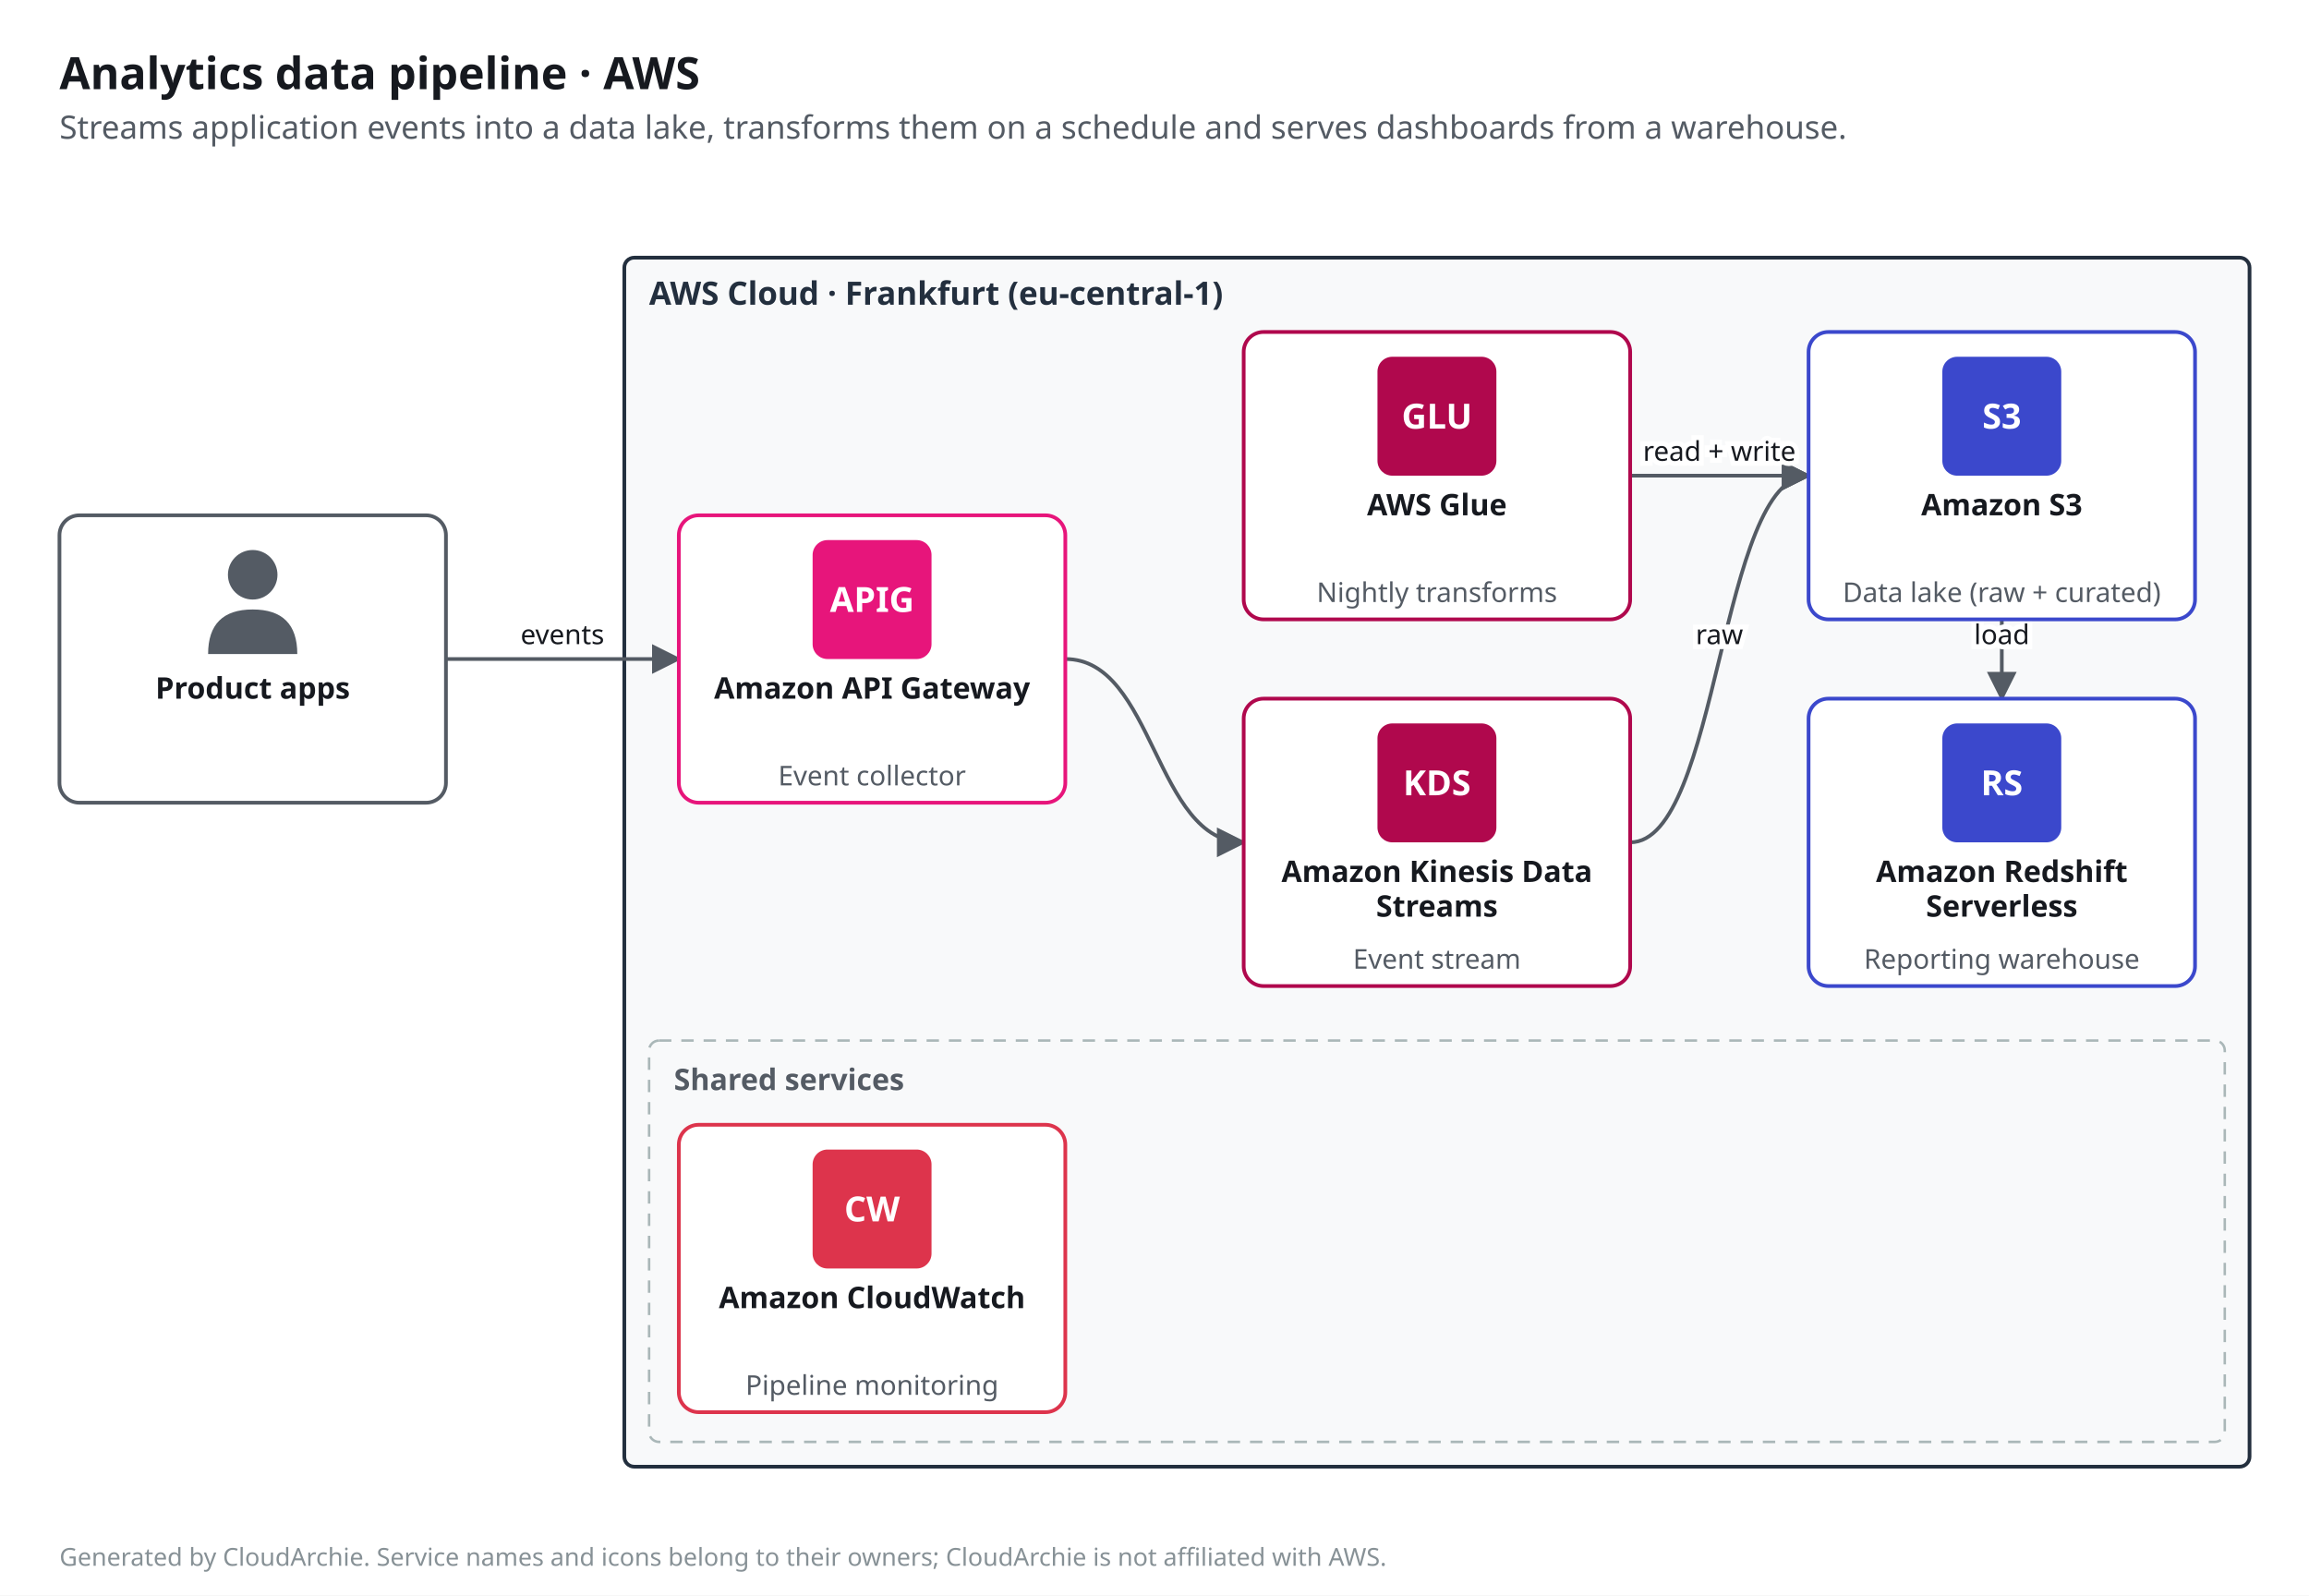
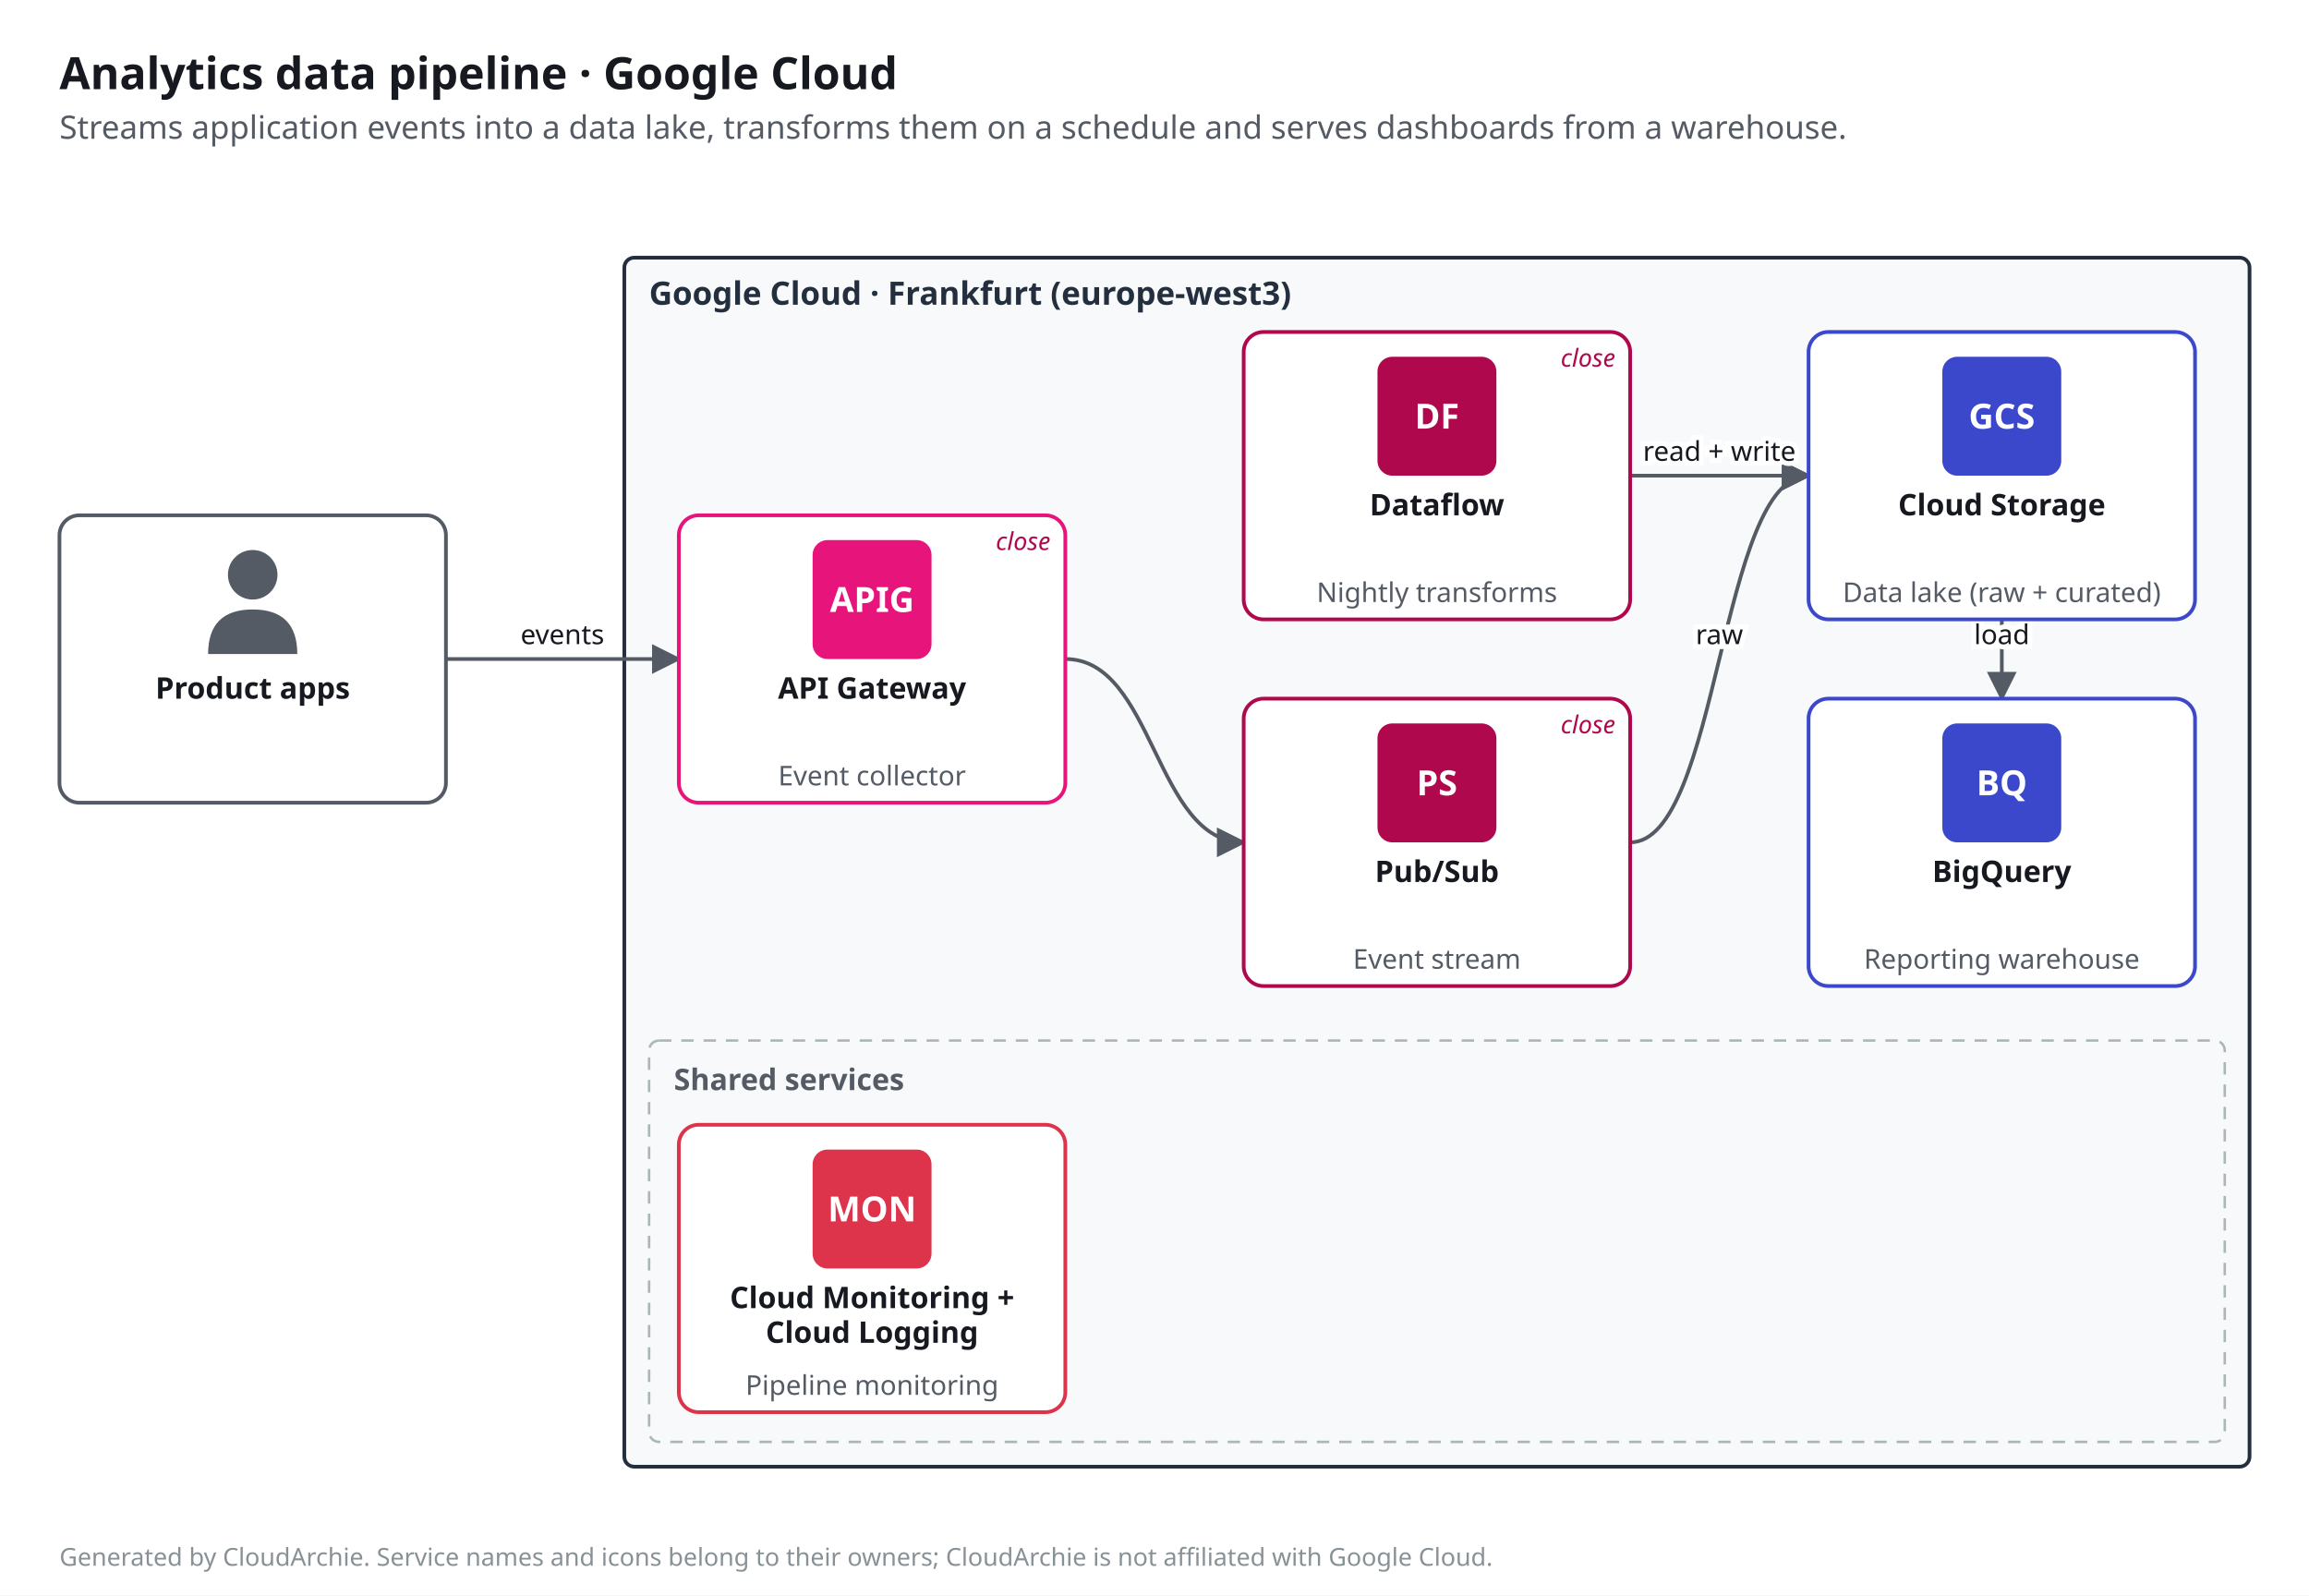
- <svg xmlns="http://www.w3.org/2000/svg" width="932" height="644" viewBox="0 0 932 644" role="img" aria-label="Analytics data pipeline on AWS">
+ <svg xmlns="http://www.w3.org/2000/svg" width="932" height="644" viewBox="0 0 932 644" role="img" aria-label="Analytics data pipeline on Google Cloud">
  <style>.bg{fill:#ffffff}
.title{font:600 18px sans-serif;fill:#16191f}
.subtitle{font:13px sans-serif;fill:#545b64}
.cloud{fill:#f8f9fa;stroke:#232f3e;stroke-width:1.5}
.cloud-label{font:600 13px sans-serif;fill:#232f3e}
.band{fill:none;stroke:#aab7b8;stroke-dasharray:5 4}
.band-label{font:600 12px sans-serif;fill:#545b64}
.node-box{fill:#ffffff;stroke-width:1.5}
.badge{font:700 14px sans-serif;fill:#ffffff}
.service{font:600 12px sans-serif;fill:#16191f}
.label{font:11px sans-serif;fill:#545b64}
.fidelity{font:italic 10px sans-serif;fill:#b0084d}
.edge{fill:none;stroke:#545b64;stroke-width:1.5}
.edge-label{font:11px sans-serif;fill:#16191f;paint-order:stroke;stroke:#ffffff;stroke-width:4}
.footer{font:10px sans-serif;fill:#879196}</style>
  <defs>
    <marker id="arrow" viewBox="0 0 10 10" refX="9" refY="5" markerWidth="8" markerHeight="8" orient="auto-start-reverse">
      <path d="M0,0 L10,5 L0,10 z" fill="#545b64" />
    </marker>
  </defs>
  <rect class="bg" width="932" height="644" />
-   <text class="title" x="24" y="36">Analytics data pipeline · AWS</text>
+   <text class="title" x="24" y="36">Analytics data pipeline · Google Cloud</text>
  <text class="subtitle" x="24" y="56">Streams application events into a data lake, transforms them on a schedule and serves dashboards from a warehouse.</text>
  <rect class="cloud" x="252" y="104" width="656" height="488" rx="4" />
-   <text class="cloud-label" x="262" y="123">AWS Cloud · Frankfurt (eu-central-1)</text>
+   <text class="cloud-label" x="262" y="123">Google Cloud · Frankfurt (europe-west3)</text>
  <rect class="band" x="262" y="420" width="636" height="162" rx="4" />
  <text class="band-label" x="272" y="440">Shared services</text>
  <path class="edge" d="M180,266 C227,266 227,266 274,266" marker-end="url(#arrow)" />
  <text class="edge-label" x="227" y="260" text-anchor="middle">events</text>
  <path class="edge" d="M430,266 C466,266 466,340 502,340" marker-end="url(#arrow)" />
  <path class="edge" d="M658,340 C694,340 694,192 730,192" marker-end="url(#arrow)" />
  <text class="edge-label" x="694" y="260" text-anchor="middle">raw</text>
  <path class="edge" d="M658,192 C694,192 694,192 730,192" marker-end="url(#arrow)" />
  <text class="edge-label" x="694" y="186" text-anchor="middle">read + write</text>
  <path class="edge" d="M808,250 C808,266 808,266 808,282" marker-end="url(#arrow)" />
  <text class="edge-label" x="808" y="260" text-anchor="middle">load</text>
  <g class="node" data-id="apps" data-capability="client">
    <rect class="node-box" x="24" y="208" width="156" height="116" rx="8" style="stroke:#545B64" />
    <g fill="#545B64">
      <circle cx="102" cy="232" r="10" />
      <path d="M84,264 Q84,246 102,246 Q120,246 120,264 Z" />
    </g>
    <text class="service" x="102" y="282" text-anchor="middle">Product apps</text>
  </g>
  <g class="node" data-id="collector" data-capability="api-gateway">
    <rect class="node-box" x="274" y="208" width="156" height="116" rx="8" style="stroke:#E7157B" />
    <rect x="328" y="218" width="48" height="48" rx="6" fill="#E7157B" />
    <text class="badge" x="352" y="247" text-anchor="middle">APIG</text>
-     <text class="service" x="352" y="282" text-anchor="middle">Amazon API Gateway</text>
+     <text class="service" x="352" y="282" text-anchor="middle">API Gateway</text>
    <text class="label" x="352" y="317" text-anchor="middle">Event collector</text>
+     <text class="fidelity" x="424" y="222" text-anchor="end">close</text>
  </g>
  <g class="node" data-id="stream" data-capability="stream">
    <rect class="node-box" x="502" y="282" width="156" height="116" rx="8" style="stroke:#B0084D" />
    <rect x="556" y="292" width="48" height="48" rx="6" fill="#B0084D" />
-     <text class="badge" x="580" y="321" text-anchor="middle">KDS</text>
-     <text class="service" x="580" y="356" text-anchor="middle">Amazon Kinesis Data</text>
-     <text class="service" x="580" y="370" text-anchor="middle">Streams</text>
+     <text class="badge" x="580" y="321" text-anchor="middle">PS</text>
+     <text class="service" x="580" y="356" text-anchor="middle">Pub/Sub</text>
    <text class="label" x="580" y="391" text-anchor="middle">Event stream</text>
+     <text class="fidelity" x="652" y="296" text-anchor="end">close</text>
  </g>
  <g class="node" data-id="etl" data-capability="batch-etl">
    <rect class="node-box" x="502" y="134" width="156" height="116" rx="8" style="stroke:#B0084D" />
    <rect x="556" y="144" width="48" height="48" rx="6" fill="#B0084D" />
-     <text class="badge" x="580" y="173" text-anchor="middle">GLU</text>
-     <text class="service" x="580" y="208" text-anchor="middle">AWS Glue</text>
+     <text class="badge" x="580" y="173" text-anchor="middle">DF</text>
+     <text class="service" x="580" y="208" text-anchor="middle">Dataflow</text>
    <text class="label" x="580" y="243" text-anchor="middle">Nightly transforms</text>
+     <text class="fidelity" x="652" y="148" text-anchor="end">close</text>
  </g>
  <g class="node" data-id="lake" data-capability="object-storage">
    <rect class="node-box" x="730" y="134" width="156" height="116" rx="8" style="stroke:#3B48CC" />
    <rect x="784" y="144" width="48" height="48" rx="6" fill="#3B48CC" />
-     <text class="badge" x="808" y="173" text-anchor="middle">S3</text>
-     <text class="service" x="808" y="208" text-anchor="middle">Amazon S3</text>
+     <text class="badge" x="808" y="173" text-anchor="middle">GCS</text>
+     <text class="service" x="808" y="208" text-anchor="middle">Cloud Storage</text>
    <text class="label" x="808" y="243" text-anchor="middle">Data lake (raw + curated)</text>
  </g>
  <g class="node" data-id="warehouse" data-capability="data-warehouse">
    <rect class="node-box" x="730" y="282" width="156" height="116" rx="8" style="stroke:#3B48CC" />
    <rect x="784" y="292" width="48" height="48" rx="6" fill="#3B48CC" />
-     <text class="badge" x="808" y="321" text-anchor="middle">RS</text>
-     <text class="service" x="808" y="356" text-anchor="middle">Amazon Redshift</text>
-     <text class="service" x="808" y="370" text-anchor="middle">Serverless</text>
+     <text class="badge" x="808" y="321" text-anchor="middle">BQ</text>
+     <text class="service" x="808" y="356" text-anchor="middle">BigQuery</text>
    <text class="label" x="808" y="391" text-anchor="middle">Reporting warehouse</text>
  </g>
  <g class="node" data-id="logs" data-capability="monitoring">
    <rect class="node-box" x="274" y="454" width="156" height="116" rx="8" style="stroke:#DD344C" />
    <rect x="328" y="464" width="48" height="48" rx="6" fill="#DD344C" />
-     <text class="badge" x="352" y="493" text-anchor="middle">CW</text>
-     <text class="service" x="352" y="528" text-anchor="middle">Amazon CloudWatch</text>
+     <text class="badge" x="352" y="493" text-anchor="middle">MON</text>
+     <text class="service" x="352" y="528" text-anchor="middle">Cloud Monitoring +</text>
+     <text class="service" x="352" y="542" text-anchor="middle">Cloud Logging</text>
    <text class="label" x="352" y="563" text-anchor="middle">Pipeline monitoring</text>
  </g>
-   <text class="footer" x="24" y="632">Generated by CloudArchie. Service names and icons belong to their owners; CloudArchie is not affiliated with AWS.</text>
+   <text class="footer" x="24" y="632">Generated by CloudArchie. Service names and icons belong to their owners; CloudArchie is not affiliated with Google Cloud.</text>
</svg>
